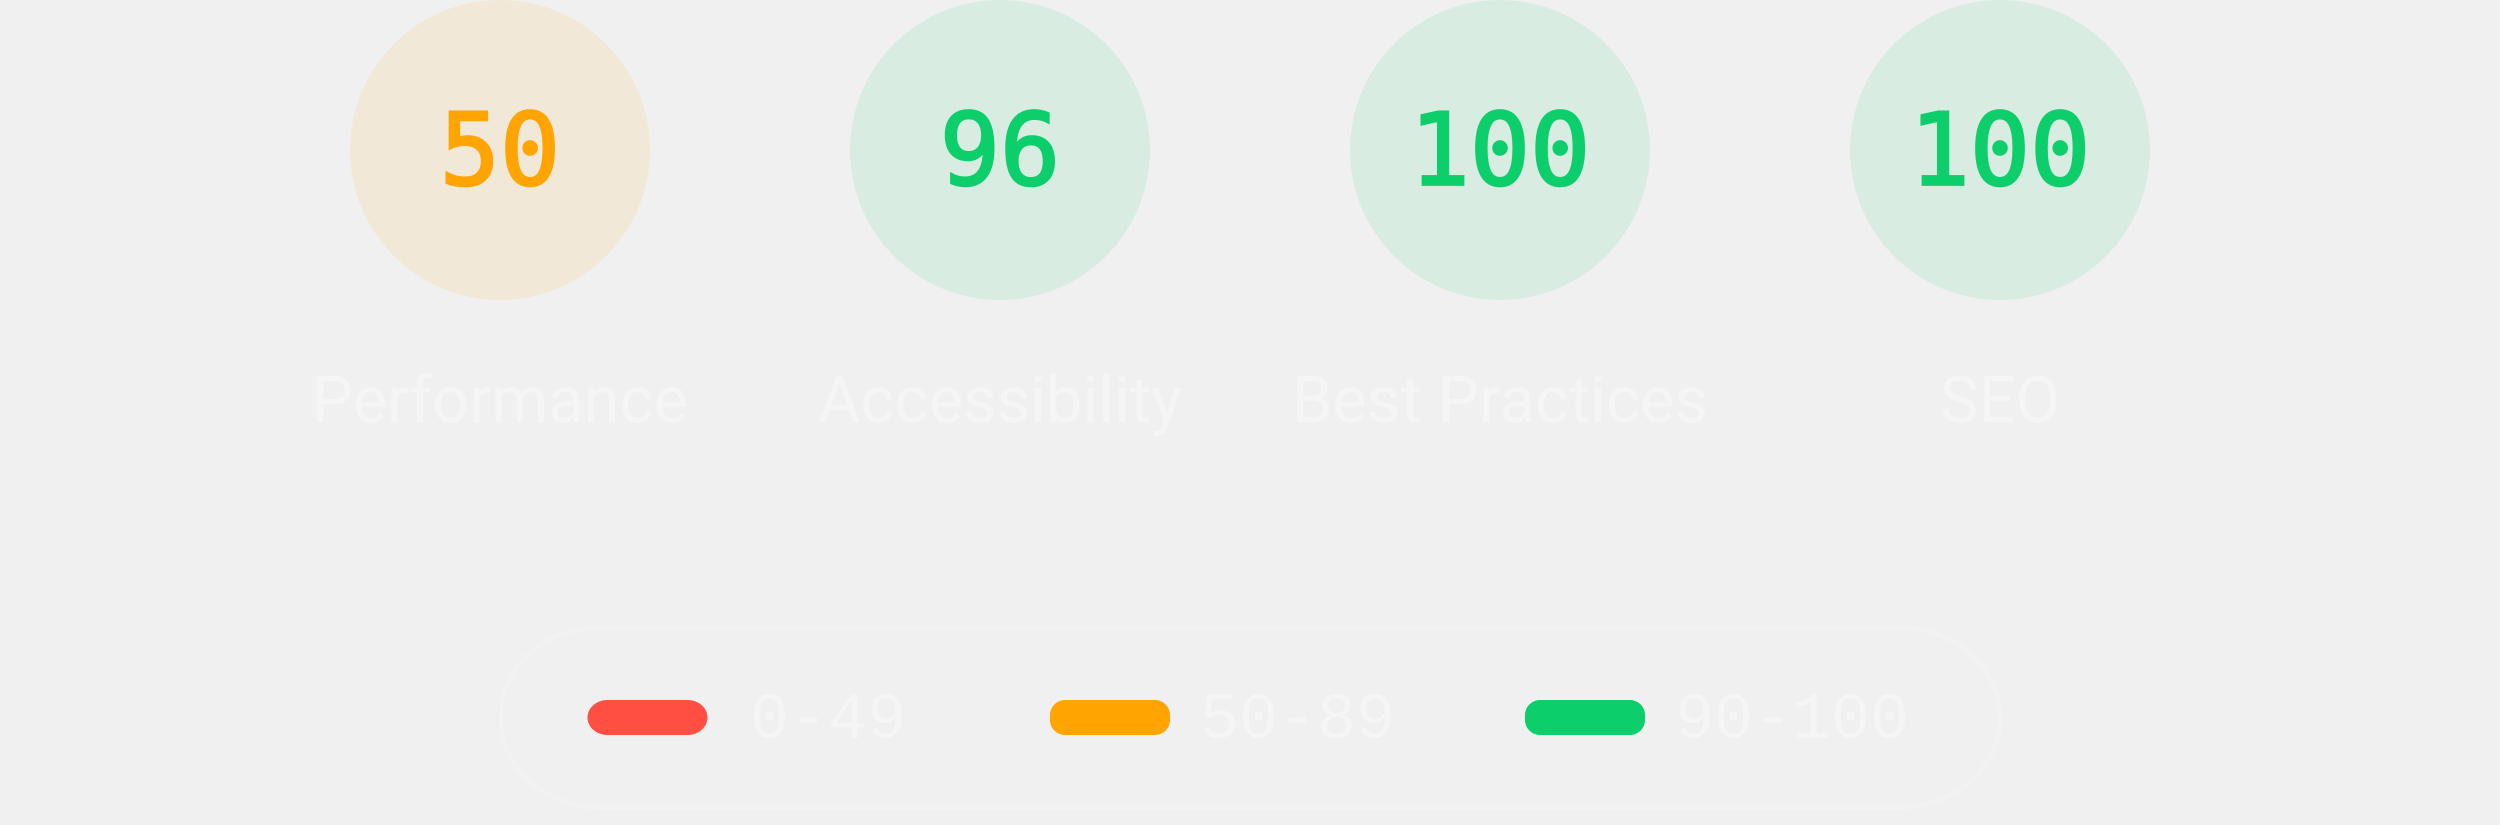
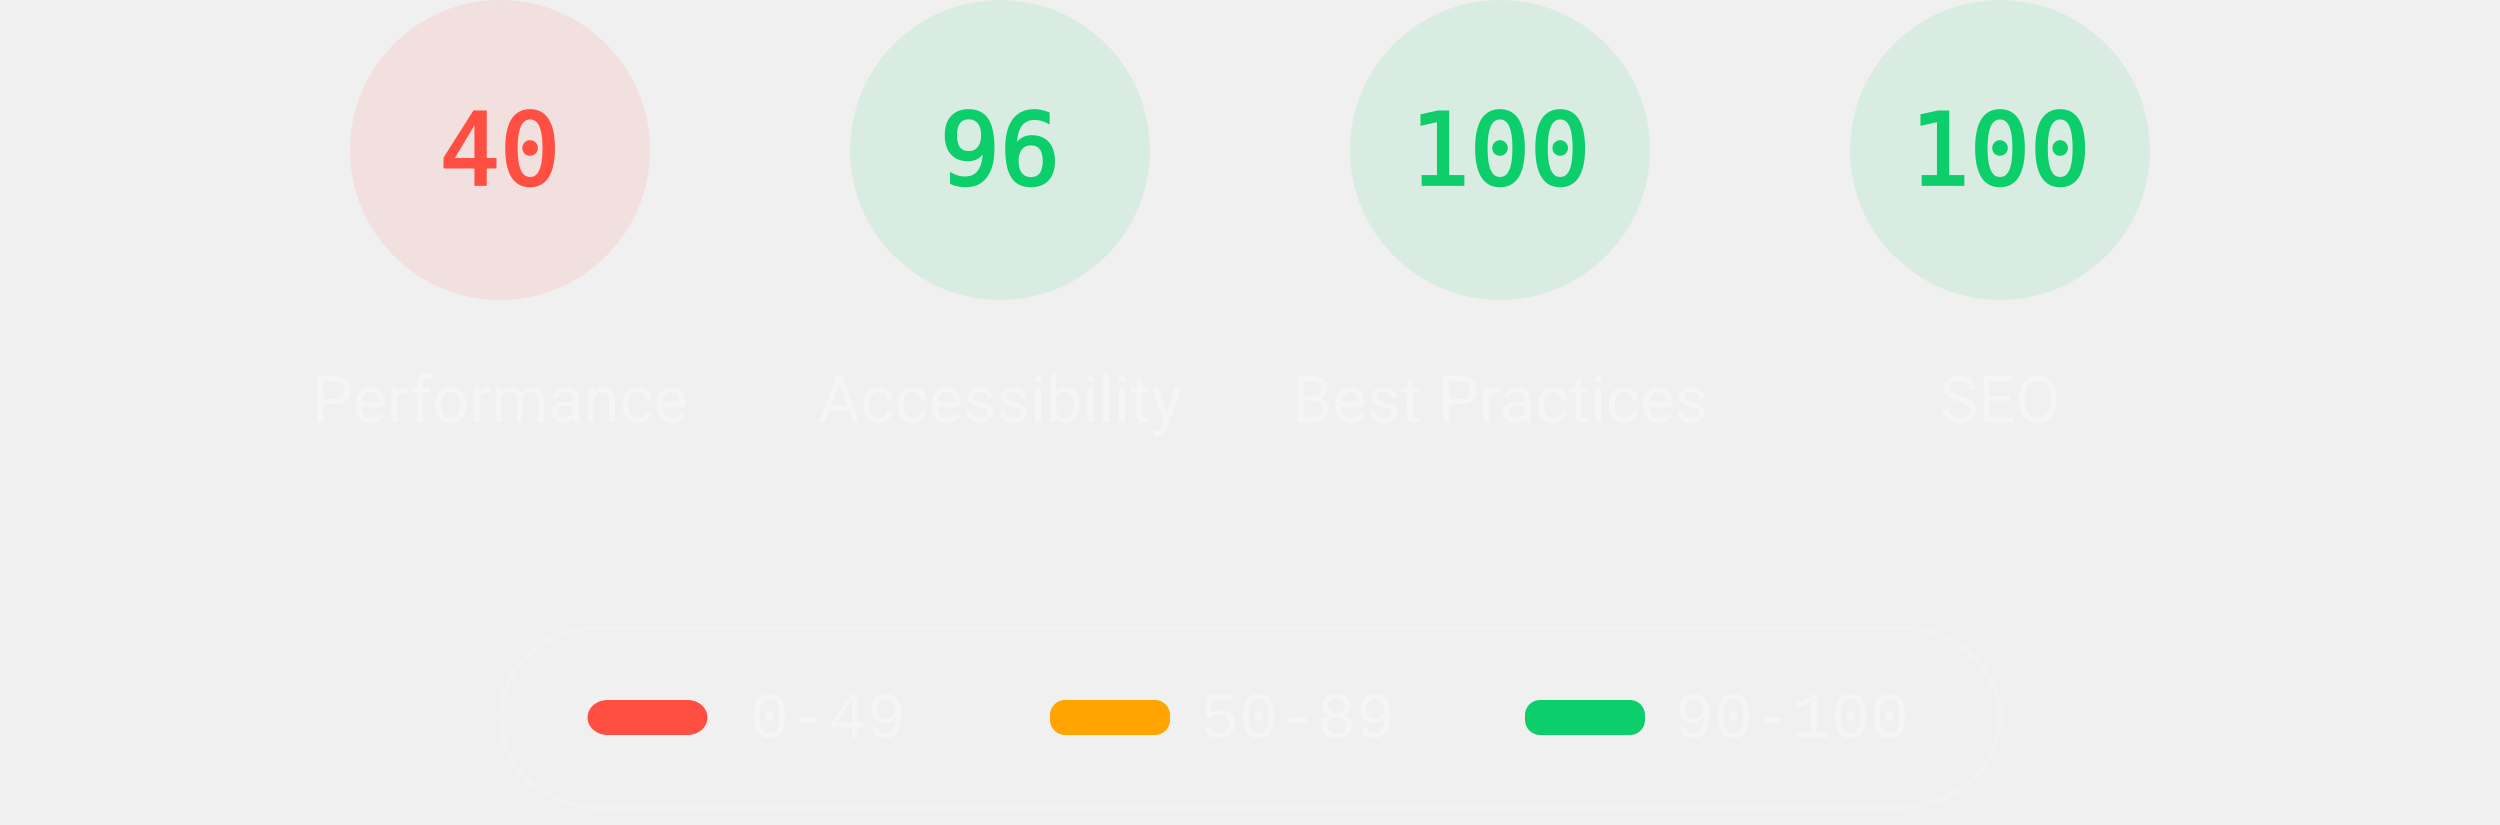
<svg xmlns="http://www.w3.org/2000/svg" class="theme--dark" fill="none" width="1000" height="330">
  <style>
			.gauge-base {
				opacity: 0.1
			}

			.gauge-arc {
				fill: none;
				animation-delay: 250ms;
				stroke-linecap: round;
				transform: rotate(-90deg);
				transform-origin: 100px 60px;
				animation: load-gauge 1s ease forwards
			}

			.guage-text {
				font-size: 40px;
				font-family: monospace;
				text-align: center
			}

			.guage-red {
				color: #ff4e42;
				fill: #ff4e42;
				stroke: #ff4e42
			}
			.guage-orange {
				color: #ffa400;
				fill: #ffa400;
				stroke: #ffa400
			}
			.guage-green {
				color: #0cce6b;
				fill: #0cce6b;
				stroke: #0cce6b
			}
			.theme--agnostic .guage-undefined {
				color: #5c5c5c;
				fill: #5c5c5c;
				stroke: #5c5c5c
			}
			.theme--light .guage-undefined {
				color: #1e1e1e;
				fill: #1e1e1e;
				stroke: #1e1e1e
			}
			.theme--dark .guage-undefined {
				color: #f5f5f5;
				fill: #f5f5f5;
				stroke: #f5f5f5
			}

			.guage-title {
				stroke: none;
				font-size: 26px;
				line-height: 26px;
				font-family: Roboto, Halvetica, Arial, sans-serif
			}
			.metric.guage-title {
				font-family: 'Courier New', Courier, monospace
			}
			.theme--agnostic .guage-title {
				color: #737373;
				fill: #737373
			}
			.theme--light .guage-title {
				color: #212121;
				fill: #212121
			}
			.theme--dark .guage-title {
				color: #f5f5f5;
				fill: #f5f5f5
			}

			@keyframes load-gauge {
				from {
					stroke-dasharray: 0 352.858
				}
			}
			.lh-gauge--pwa__disc {
				fill: #e0e0e0
			}
			.lh-gauge--pwa__logo {
				position: relative;
				fill: #b0b0b0
			}
			.lh-gauge--pwa__invisible {
				display: none
			}
			.lh-gauge--pwa__visible {
				display: inline
			}
			.guage-invisible {
				display: none
			}
			.lh-gauge--pwa__logo--primary-color {
				fill: #304ffe
			}
			.theme--agnostic .lh-gauge--pwa__logo--secondary-color {
				fill: #787878
			}
			.theme--light .lh-gauge--pwa__logo--secondary-color {
				fill: #3d3d3d
			}
			.theme--dark .lh-gauge--pwa__logo--secondary-color {
				fill: #d8b6b6
			}
			.theme--light #svg_2 {
				stroke: #00000022
			}
			.theme--agnostic #svg_2 {
				stroke: #616161
			}
			.theme--light #svg_2 {
				stroke: #00000022
			}
			.theme--dark #svg_2 {
				stroke: #f5f5f566
			}
		</style>
-   <svg class="guage-div guage-perf guage-orange" viewBox="0 0 200 200" width="200" height="200" x="100" y="0">
-     <circle class="gauge-base" r="56" cx="100" cy="60" stroke-width="8" />
-     <circle class="gauge-arc guage-arc-1" r="56" cx="100" cy="60" stroke-width="8" style="stroke-dasharray: 175.929, 351.858;" />
-     <text class="guage-text" x="100px" y="60px" alignment-baseline="central" dominant-baseline="central" text-anchor="middle">50</text>
+   <svg class="guage-div guage-perf guage-red" viewBox="0 0 200 200" width="200" height="200" x="100" y="0">
+     <circle class="gauge-base" r="56" cx="100" cy="60" stroke-width="8" />
+     <circle class="gauge-arc guage-arc-1" r="56" cx="100" cy="60" stroke-width="8" style="stroke-dasharray: 140.743, 351.858;" />
+     <text class="guage-text" x="100px" y="60px" alignment-baseline="central" dominant-baseline="central" text-anchor="middle">40</text>
    <text class="guage-title" x="100px" y="160px" alignment-baseline="central" dominant-baseline="central" text-anchor="middle">Performance</text>
  </svg>
  <svg class="guage-div guage-acc guage-green" viewBox="0 0 200 200" width="200" height="200" x="300" y="0">
    <circle class="gauge-base" r="56" cx="100" cy="60" stroke-width="8" />
    <circle class="gauge-arc guage-arc-2" r="56" cx="100" cy="60" stroke-width="8" style="stroke-dasharray: 337.784, 351.858;" />
    <text class="guage-text" x="100px" y="60px" alignment-baseline="central" dominant-baseline="central" text-anchor="middle">96</text>
    <text class="guage-title" x="100px" y="160px" alignment-baseline="central" dominant-baseline="central" text-anchor="middle">Accessibility</text>
  </svg>
  <svg class="guage-div guage-best guage-green" viewBox="0 0 200 200" width="200" height="200" x="500" y="0">
    <circle class="gauge-base" r="56" cx="100" cy="60" stroke-width="8" />
    <circle class="gauge-arc guage-arc-3" r="56" cx="100" cy="60" stroke-width="8" style="stroke-dasharray: 351.858, 351.858;" />
    <text class="guage-text" x="100px" y="60px" alignment-baseline="central" dominant-baseline="central" text-anchor="middle">100</text>
    <text class="guage-title" x="100px" y="160px" alignment-baseline="central" dominant-baseline="central" text-anchor="middle">Best Practices</text>
  </svg>
  <svg class="guage-div guage-seo guage-green" viewBox="0 0 200 200" width="200" height="200" x="700" y="0">
    <circle class="gauge-base" r="56" cx="100" cy="60" stroke-width="8" />
    <circle class="gauge-arc guage-arc-4" r="56" cx="100" cy="60" stroke-width="8" style="stroke-dasharray: 351.858, 351.858;" />
    <text class="guage-text" x="100px" y="60px" alignment-baseline="central" dominant-baseline="central" text-anchor="middle">100</text>
    <text class="guage-title" x="100px" y="160px" alignment-baseline="central" dominant-baseline="central" text-anchor="middle">SEO</text>
  </svg>
  <svg class="guage-div guage-pwa guage-invisible" viewBox="0 0 200 200" width="200" height="200" x="900" y="0">
    <svg viewBox="0 0 60 60" width="112" height="112" x="44" y="4">
      <defs>
        <linearGradient id="lh-gauge--pwa__check-circle__gradient-0" x1="50%" y1="0%" x2="50%" y2="100%">
          <stop stop-color="#00C852" offset="0%" />
          <stop stop-color="#009688" offset="100%" />
        </linearGradient>
        <linearGradient id="lh-gauge--pwa__installable__shadow-gradient-0" x1="76.056%" x2="24.111%" y1="82.995%" y2="24.735%">
          <stop stop-color="#A5D6A7" offset="0%" />
          <stop stop-color="#80CBC4" offset="100%" />
        </linearGradient>
        <linearGradient id="lh-gauge--pwa__fast-reliable__shadow-gradient-0" x1="76.056%" y1="82.995%" x2="25.678%" y2="26.493%">
          <stop stop-color="#64B5F6" offset="0%" />
          <stop stop-color="#2979FF" offset="100%" />
        </linearGradient>
        <g id="lh-gauge--pwa__fast-reliable-badge-0">
          <circle fill="#FFFFFF" cx="10" cy="10" r="10" />
          <path fill="#304FFE" d="M10 3.58l5.25 2.34v3.5c0 3.23-2.24 6.26-5.25 7-3.01-.74-5.25-3.77-5.25-7v-3.5L10 3.58zm-.47 10.74l2.76-4.83.03-.07c.04-.08 0-.24-.22-.24h-1.64l.47-3.26h-.47l-2.7 4.77c-.02.01.05-.1-.04.05-.09.16-.1.31.18.31h1.63l-.47 3.27h.47z" />
        </g>
        <g id="lh-gauge--pwa__installable-badge-0">
          <circle fill="#FFFFFF" cx="10" cy="10" r="10" />
          <path fill="#009688" d="M10 4.167A5.835 5.835 0 0 0 4.167 10 5.835 5.835 0 0 0 10 15.833 5.835 5.835 0 0 0 15.833 10 5.835 5.835 0 0 0 10 4.167zm2.917 6.416h-2.334v2.334H9.417v-2.334H7.083V9.417h2.334V7.083h1.166v2.334h2.334v1.166z" />
        </g>
      </defs>
      <g stroke="none" fill-rule="nonzero">
        <circle class="lh-gauge--pwa__disc" cx="30" cy="30" r="30" />
        <g class="lh-gauge--pwa__logo">
          <path d="M35.66 19.39l.7-1.75h2L37.4 15 38.6 12l3.4 9h-2.51l-.58-1.61z" />
          <path d="M33.52 21l3.65-9h-2.42l-2.5 5.82L30.5 12h-1.86l-1.9 5.82-1.35-2.65-1.21 3.72L25.4 21h2.38l1.72-5.2 1.64 5.2z" />
          <path fill-rule="nonzero" d="M20.3 17.91h1.48c.45 0 .85-.05 1.2-.15l.39-1.18 1.07-3.3a2.64 2.64 0 0 0-.28-.37c-.55-.6-1.36-.91-2.42-.91H18v9h2.3V17.9zm1.96-3.84c.22.22.33.5.33.87 0 .36-.1.65-.29.87-.2.23-.59.35-1.15.35h-.86v-2.41h.87c.52 0 .89.1 1.1.32z" />
        </g>
        <rect class="lh-gauge--pwa__component lh-gauge--pwa__na-line lh-gauge--pwa__invisible" fill="#FFFFFF" x="20" y="32" width="20" height="4" rx="2" />
        <g class="lh-gauge--pwa__component lh-gauge--pwa__fast-reliable-badge lh-gauge--pwa__invisible" transform="translate(20, 29)">
          <path fill="url(#lh-gauge--pwa__fast-reliable__shadow-gradient-0)" d="M33.63 19.49A30 30 0 0 1 16.2 30.36L3 17.14 17.14 3l16.49 16.49z" />
          <use href="#lh-gauge--pwa__fast-reliable-badge-0" />
        </g>
        <g class="lh-gauge--pwa__component lh-gauge--pwa__installable-badge lh-gauge--pwa__invisible" transform="translate(20, 29)">
          <path fill="url(#lh-gauge--pwa__installable__shadow-gradient-0)" d="M33.629 19.487c-4.272 5.453-10.391 9.39-17.415 10.869L3 17.142 17.142 3 33.63 19.487z" />
          <use href="#lh-gauge--pwa__installable-badge-0" />
        </g>
        <g class="lh-gauge--pwa__component lh-gauge--pwa__fast-reliable-installable-badges lh-gauge--pwa__invisible">
          <g transform="translate(8, 29)">
            <path fill="url(#lh-gauge--pwa__fast-reliable__shadow-gradient-0)" d="M16.321 30.463L3 17.143 17.142 3l22.365 22.365A29.864 29.864 0 0 1 22 31c-1.942 0-3.84-.184-5.679-.537z" />
            <use href="#lh-gauge--pwa__fast-reliable-badge-0" />
          </g>
          <g transform="translate(32, 29)">
            <path fill="url(#lh-gauge--pwa__installable__shadow-gradient-0)" d="M25.982 11.84a30.107 30.107 0 0 1-13.08 15.203L3 17.143 17.142 3l8.84 8.84z" />
            <use href="#lh-gauge--pwa__installable-badge-0" />
          </g>
        </g>
        <g class="lh-gauge--pwa__component lh-gauge--pwa__check-circle lh-gauge--pwa__invisible" transform="translate(18, 28)">
          <circle fill="#FFFFFF" cx="12" cy="12" r="12" />
          <path fill="url(#lh-gauge--pwa__check-circle__gradient-0)" d="M12 2a10 10 0 1 0 0 20 10 10 0 0 0 0-20zm-2 15l-5-5 1.41-1.41L10 14.17l7.59-7.59L19 8l-9 9z" />
        </g>
      </g>
    </svg>
    <text class="guage-title" y="160px" alignment-baseline="central" dominant-baseline="central" text-anchor="middle">
      <tspan x="100px" dy="-6px">Progressive</tspan>
      <tspan x="100px" dy="30px">Web App</tspan>
    </text>
  </svg>
  <svg width="604" height="76" x="200" y="250">
    <g>
      <rect fill="none" id="canvas_background" height="80" width="604" y="-1" x="-1" />
      <g display="none" overflow="visible" y="0" x="0" height="100%" width="100%" id="canvasGrid">
        <rect fill="url(#gridpattern)" stroke-width="0" y="0" x="0" height="100%" width="100%" />
      </g>
    </g>
    <g>
      <rect fill-opacity="0" stroke-width="2" rx="40" id="svg_2" height="72" width="600" y="1" x="0" fill="#000000" />
      <rect stroke="#000" rx="8" id="svg_3" height="14" width="48" y="30" x="35" stroke-opacity="null" stroke-width="0" fill="#ff4e42" />
      <rect stroke="#000" rx="6" id="svg_4" height="14" width="48" y="30" x="220" stroke-opacity="null" stroke-width="0" fill="#ffa400" />
      <rect stroke="#000" rx="6" id="svg_5" height="14" width="48" y="30" x="410" stroke-opacity="null" stroke-width="0" fill="#0cce6b" />
      <text class="metric guage-title" xml:space="preserve" text-anchor="start" font-size="26" id="svg_6" y="45" x="100" stroke-opacity="null" stroke-width="0" stroke="#000">0-49</text>
      <text class="metric guage-title" xml:space="preserve" text-anchor="start" font-size="26" id="svg_7" y="45" x="280" stroke-opacity="null" stroke-width="0" stroke="#000">50-89</text>
      <text class="metric guage-title" xml:space="preserve" text-anchor="start" font-size="26" id="svg_8" y="45" x="470" stroke-opacity="null" stroke-width="0" stroke="#000">90-100</text>
    </g>
  </svg>
</svg>
